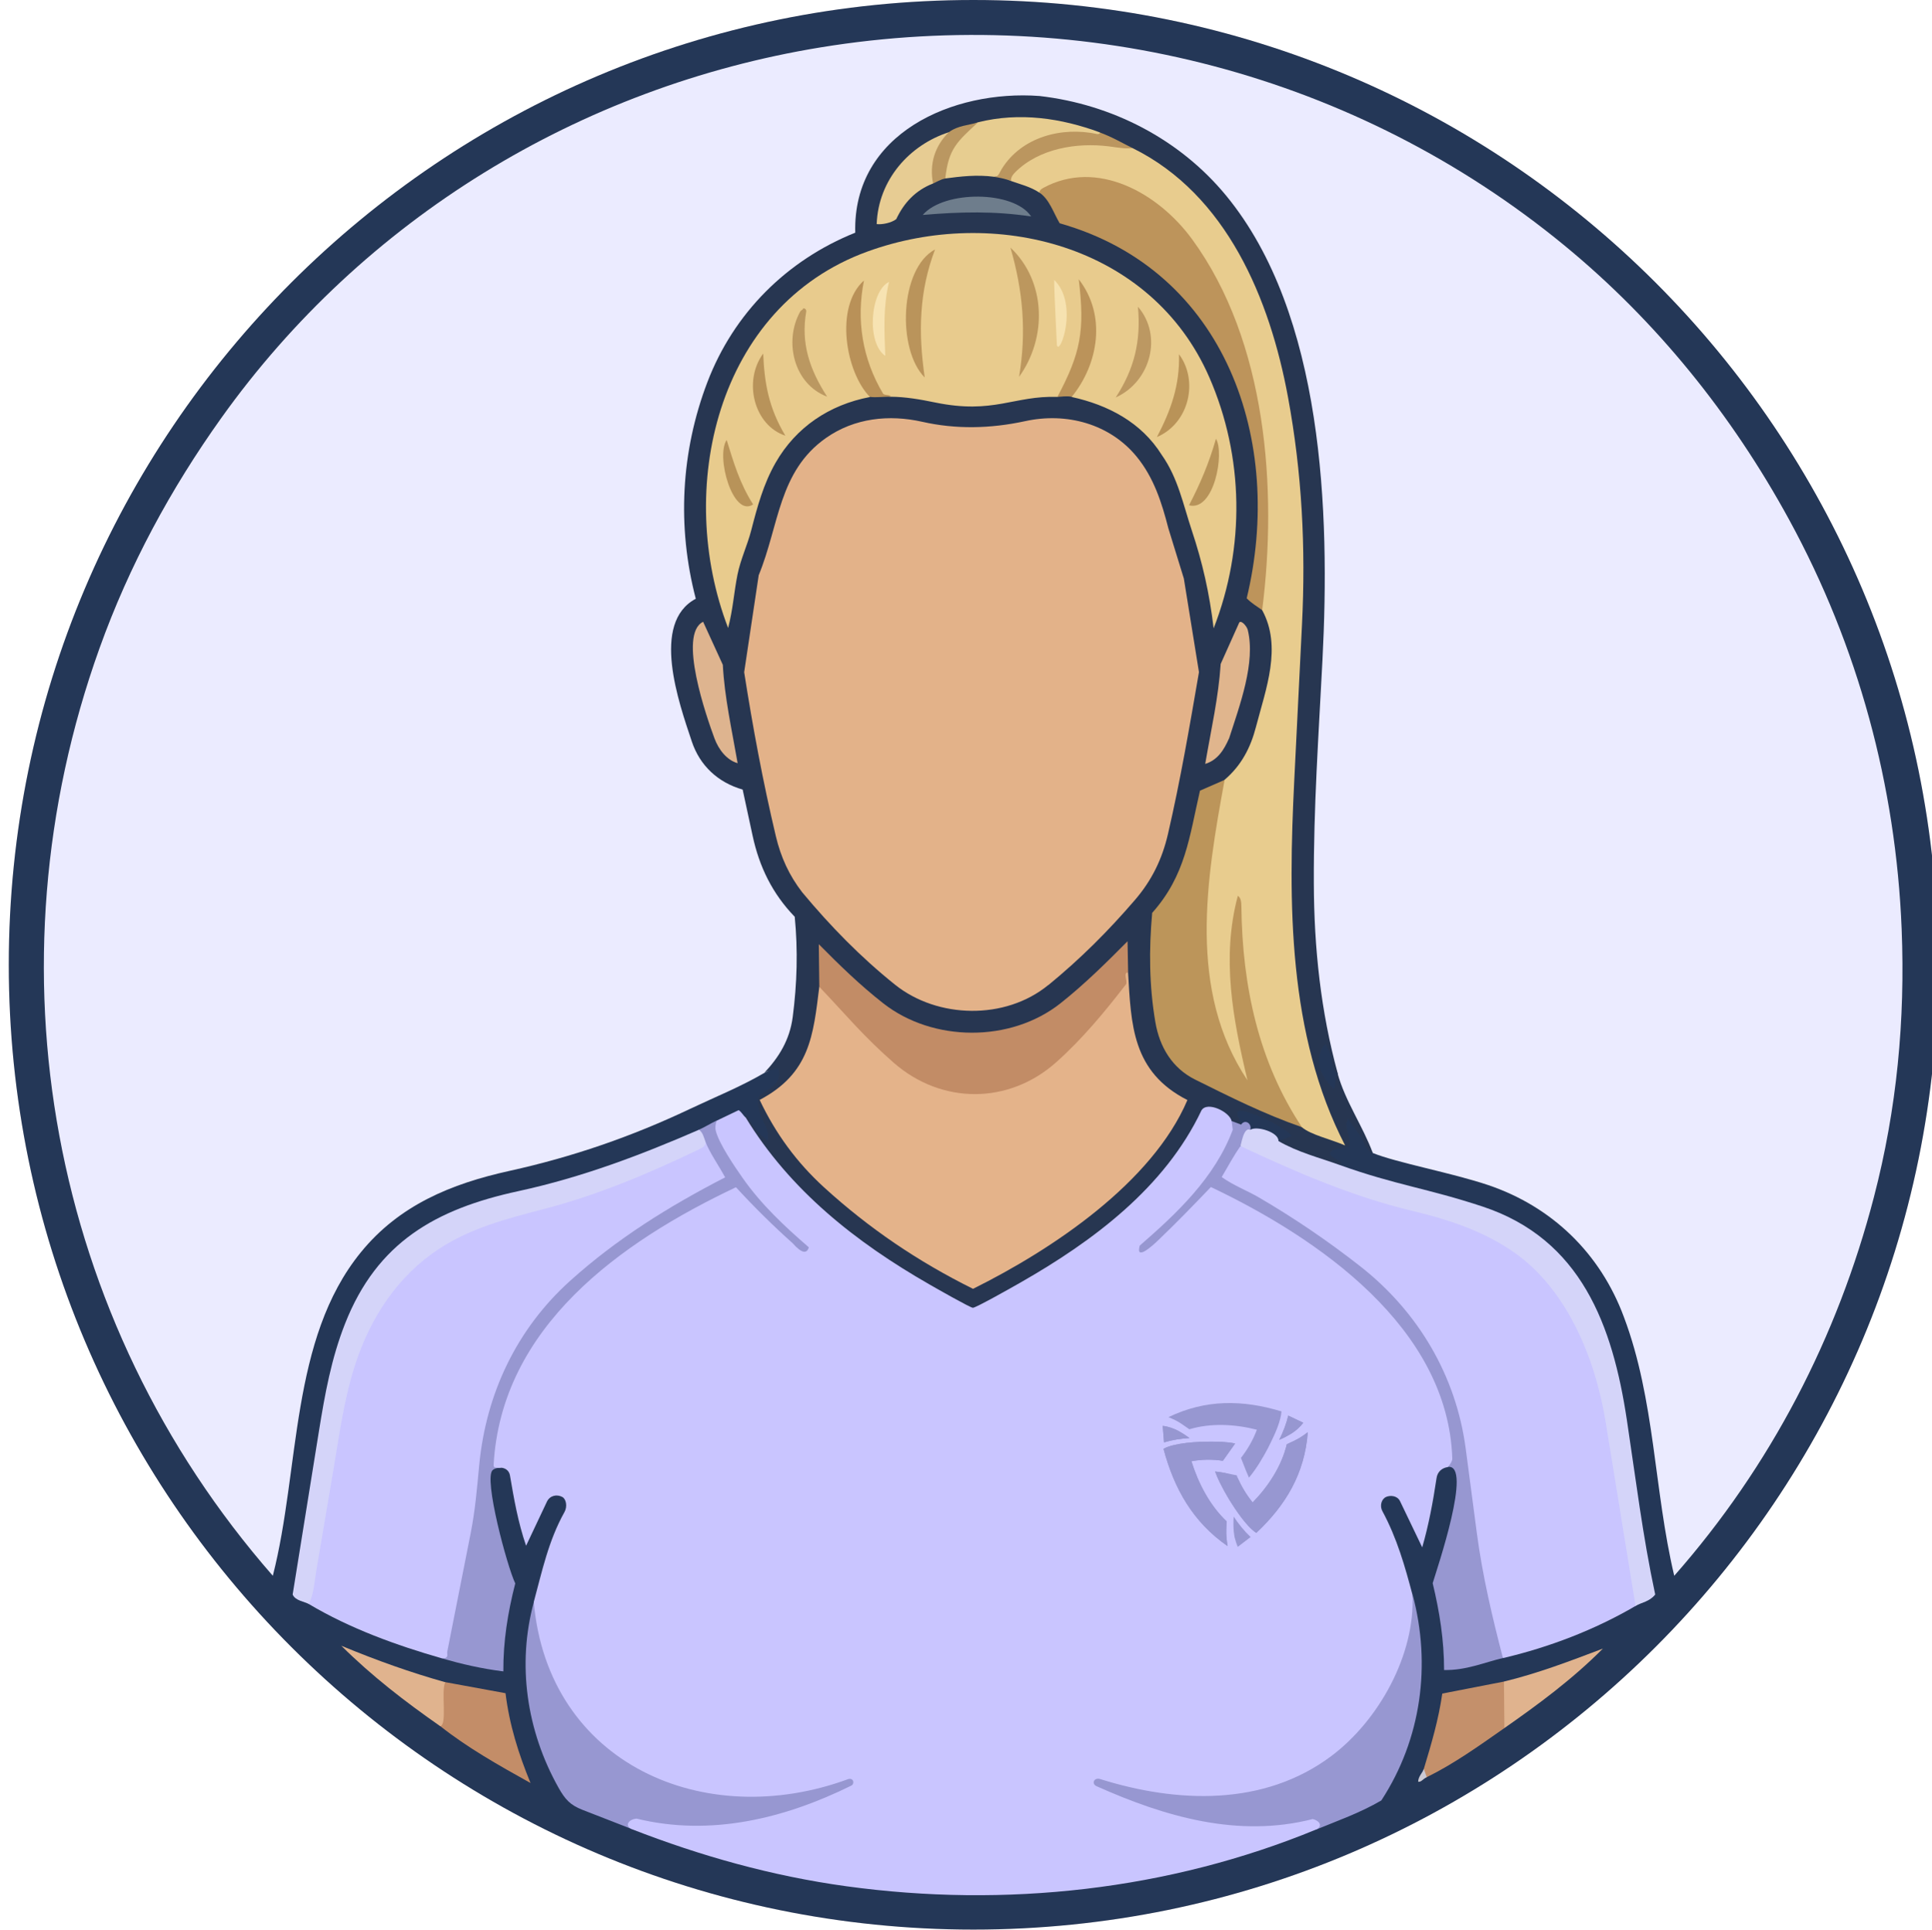
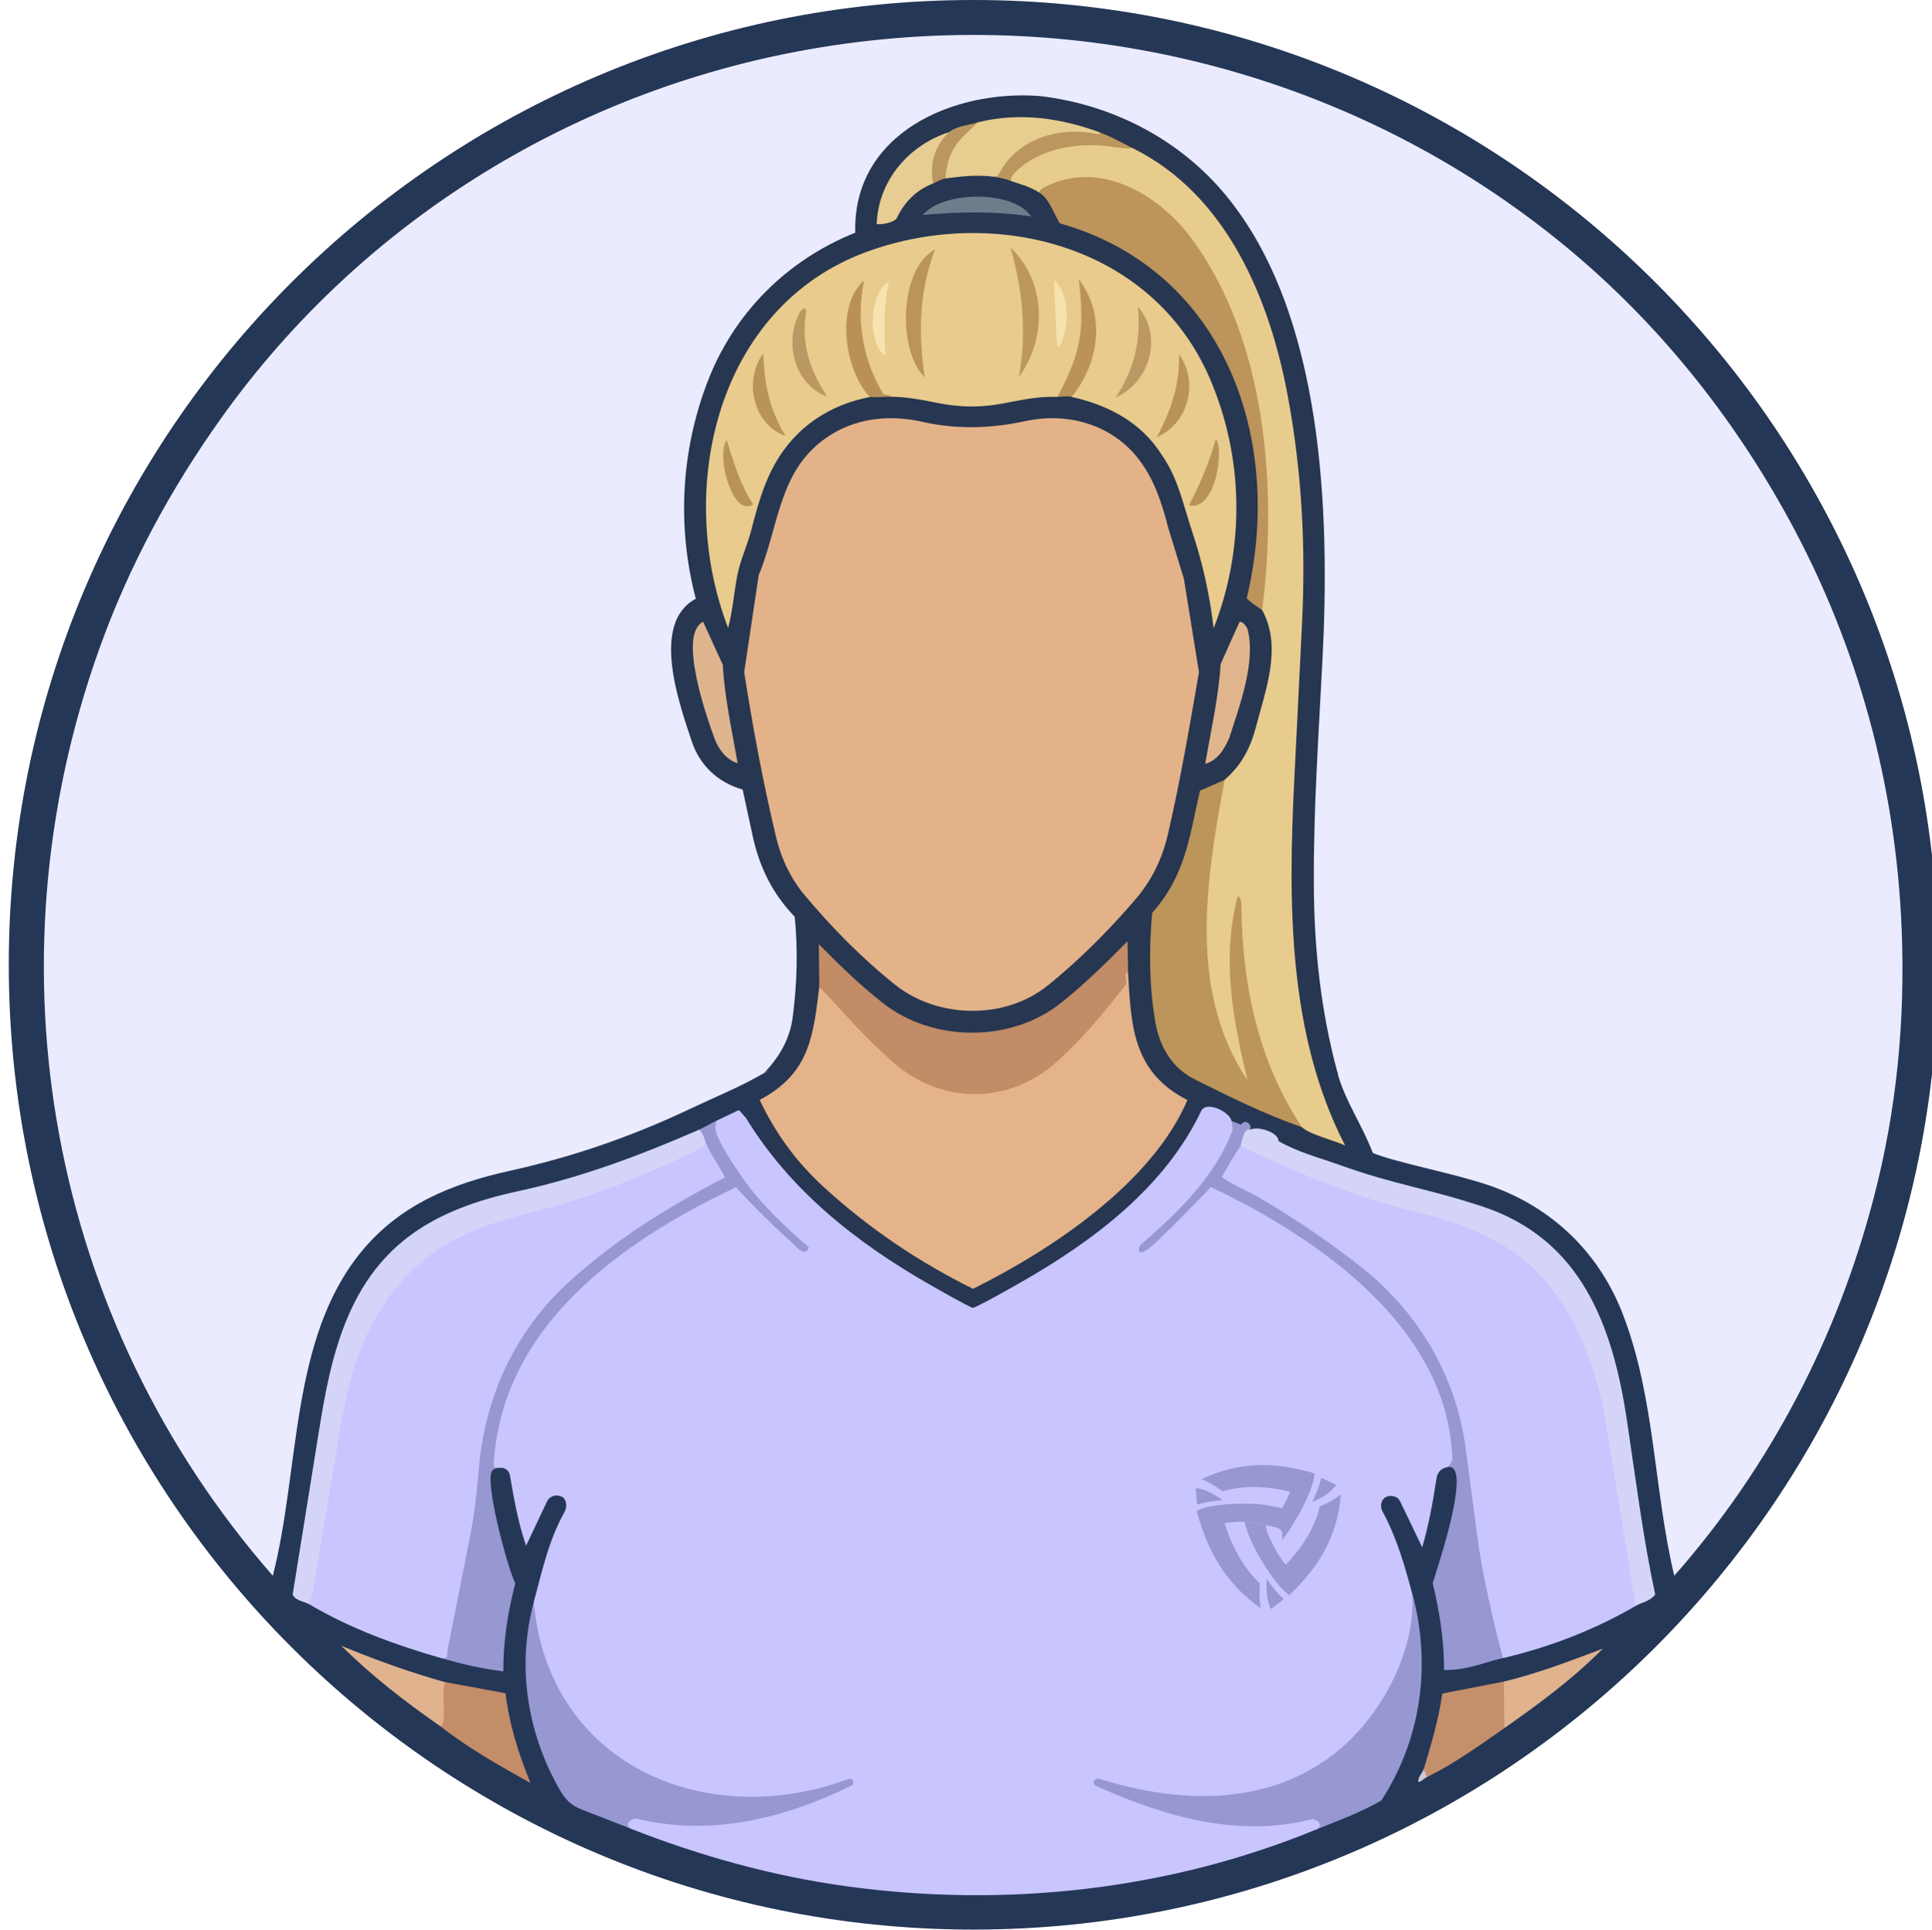
<svg xmlns="http://www.w3.org/2000/svg" id="Calque_1" data-name="Calque 1" viewBox="0 0 265.82 265.55">
  <defs>
    <style>
      .cls-1 {
        fill: #e0b38e;
      }

      .cls-2 {
        fill: #bc975e;
      }

      .cls-3 {
        fill: #e8cc8e;
      }

      .cls-4 {
        fill: #d4d4f9;
      }

      .cls-5 {
        fill: #bb965f;
      }

      .cls-6 {
        fill: #9797d1;
      }

      .cls-7 {
        fill: #ba9761;
      }

      .cls-8 {
        fill: #bc9862;
      }

      .cls-9 {
        fill: #c4906b;
      }

      .cls-10 {
        fill: #c38d68;
      }

      .cls-11 {
        fill: #b99358;
      }

      .cls-12 {
        fill: #273651;
      }

      .cls-13 {
        fill: #bb935a;
      }

      .cls-14 {
        fill: #bb9861;
      }

      .cls-15 {
        fill: #243757;
      }

      .cls-16 {
        fill: #ebebff;
      }

      .cls-17 {
        fill: #6e7d8c;
      }

      .cls-18 {
        fill: #bd945b;
      }

      .cls-19 {
        fill: #e4b38a;
      }

      .cls-20 {
        fill: #c9c5ff;
      }

      .cls-21 {
        fill: #f5e8e6;
      }

      .cls-22 {
        fill: #e3b289;
      }

      .cls-23 {
        fill: #cccad4;
      }

      .cls-24 {
        fill: #f7e3b2;
      }

      .cls-25 {
        fill: #b8935a;
      }

      .cls-26 {
        fill: #e7cd90;
      }

      .cls-27 {
        fill: #b89359;
      }

      .cls-28 {
        fill: #bc955a;
      }

      .cls-29 {
        fill: #deb48f;
      }

      .cls-30 {
        fill: #e8cb8d;
      }

      .cls-31 {
        fill: #e0b58d;
      }

      .cls-32 {
        fill: #b99158;
      }

      .cls-33 {
        fill: #c28c66;
      }

      .cls-34 {
        fill: #ba945b;
      }

      .cls-35 {
        fill: #e7cc93;
      }

      .cls-36 {
        fill: #f6e2b0;
      }

      .cls-37 {
        fill: #b79359;
      }
    </style>
  </defs>
  <g>
    <path class="cls-21" d="M266.77,132.77c0,73.33-59.45,132.78-132.78,132.78S1.21,206.11,1.21,132.77,60.66,0,133.99,0s132.78,59.45,132.78,132.77Z" />
    <g>
      <path class="cls-15" d="M266.77,132.77c0,73.33-59.45,132.78-132.78,132.78S1.21,206.11,1.21,132.77,60.66,0,133.99,0s132.78,59.45,132.78,132.77Z" />
      <g>
        <path class="cls-16" d="M188.95,158.66c-1.87-2.86-3.5-5.85-4.87-8.98l.03-1.96c-.95-2.58-1.86-5.08-2.4-7.79-1.84-9.2-1.65-19.31-1.35-28.68l1.3-28.19c.65-28.22-4.66-64.96-38.65-69.18-11.39-1.42-25.26,5.59-24.83,18.5-19.98,8.07-26.73,30.28-21.88,50.19-5.13,3.57-3.14,10.58-1.65,15.63,1.38,4.71,2.72,8.45,7.96,10.04.74,2.47,1.36,5.01,1.85,7.6.92,3.84,2.85,7.21,5.52,10.11.55,5.05.47,10.28-.41,15.27-.45,2.52-1.98,5.36-4.34,6.42-3.26,1.91-6.71,3.29-10.28,4.98-8.04,3.81-16.14,6.6-24.83,8.52-8.03,1.77-15.17,4.72-20.45,11.2-9.77,11.98-8.36,29.8-12.12,44.52C6.75,181.66-2.05,133.06,13.7,89.2c4.08-11.37,9.8-21.93,16.76-31.68C50.02,30.12,79.8,11.94,112.95,6.52c36.45-5.96,73.79,3.77,102.37,27.25,12.69,10.42,23.06,23.3,30.96,37.78,9.47,17.37,14.68,36.55,15.47,56.32.5,12.51-.66,24.76-3.82,36.88-5.01,19.26-14.2,37.03-27.48,52.11-2.81-11.84-2.63-24.2-6.93-35.61-3.24-8.75-9.88-15.19-18.71-18.17-4.97-1.67-12.58-3.07-15.87-4.41Z" />
        <g>
          <g>
            <path class="cls-12" d="M184.11,147.72q-.94.37,0,0c1.04,3.81,3.47,7.25,4.84,10.94-.65-.27-.9-.6-1.23-1.41-.47-1.16-1.4-2.03-2.16-3.3-.69,1.49.5,2.46.18,3.8-.77.41-1.93.13-2.58.77-.7.69,2.2,1.34,1.23,1.79l-1.02.33c-2.38-.7-4.69-1.58-6.94-2.63l-.46-.99c-.3-.57-.05-.74.48-.87-.64-.67-4.45-2.7-5.3-2.59.28.62.17,1.03-.33,1.22-.47.83-1.4.45-1.29-.48-1.08-.4-2.09-1.07-3.41-1.66-5.2,12.42-20.11,22.31-32.21,27.94-10.91-5.06-26.82-15.66-31.3-26.83-.03-.3.24-.21.35.01.66,1.45,1.65,2.43,2.75,3.24.23-2.28-1.46-2.95-1.38-5.72.03-1.15,3.66-1.54,2.78-4.26-.76.15-1.42.33-1.9.61,2.02-2.15,3.49-4.53,3.9-7.66.6-4.6.73-9.16.28-13.8-3.1-3.21-4.88-6.9-5.8-11.16l-1.37-6.35c-3.39-.97-5.89-3.29-7-6.62-1.79-5.36-5.68-16.32.55-19.64-2.6-9.93-2.04-20.27,1.59-29.79s10.94-16.81,20.36-20.59c-.37-13.67,13.46-19.69,25.36-18.81,9.97,1.15,19.28,5.93,25.68,13.7,13.45,16.33,14.31,43.71,13.27,63.92-.53,10.37-1.23,20.29-1.19,30.68.03,9.01.96,17.68,3.28,26.18Z" />
            <g>
              <path class="cls-15" d="M175.97,157.03c-1.15-.67-2.67-.88-3.87-1.55l-1.27-.7c-.02-.56-.62-1.02-.49-1.72.33-1.06,7.38,2.48,7.41,3.3l-1.78.67Z" />
              <g>
                <path class="cls-22" d="M144.29,135.56c-5.93,4.86-15.26,4.63-21.1-.05-4.73-3.79-8.88-8.04-12.77-12.71-1.8-2.33-2.94-4.82-3.63-7.72-1.78-7.5-3.16-14.91-4.36-22.57l2-13.35c2.83-6.86,2.71-14.3,9.28-18.9,3.9-2.73,8.65-3.25,13.25-2.21s9.34.95,14.14-.09c5.71-1.25,11.65.37,15.35,4.88,2.37,2.89,3.46,6.33,4.37,9.87l2.13,6.91,2.08,12.88c-1.3,7.55-2.55,14.85-4.26,22.25-.81,3.51-2.25,6.43-4.55,9.1-3.66,4.26-7.49,8.09-11.92,11.72Z" />
                <path class="cls-19" d="M112.77,135.79l1.18.31c3.08,3.53,6.37,6.85,9.86,9.98,12.2,9.73,23.37-.37,30.58-11.01-.23-.81-.14-1.9.88-1.25.43,7.22.55,13.69,8.17,17.57-4.84,11.36-18.57,20.55-29.51,25.98-7.59-3.76-14.35-8.35-20.51-13.97-3.78-3.45-6.67-7.41-8.86-12.03,6.92-3.65,7.38-8.85,8.21-15.58Z" />
                <path class="cls-3" d="M155.91,20.39c12.96,6.4,18.89,20.8,21.37,34.24,1.93,10.42,2.46,20.73,1.93,31.35l-1.06,21.34c-.84,16.92-.9,35.05,7,50.32-2.01-.87-4.71-1.46-5.94-2.5l-1.27-.93c-5.24-8.07-7.32-17.78-7.67-27.28-.62,7.1-.02,14.18,1.79,21.25-.03.89-.27.92-.98.41-1.28-.92-2.83-4.89-3.43-6.56-3.54-9.79-2.3-23.65.06-33.7l.84-1.01c2.32-1.97,3.59-4.44,4.33-7.3,1.36-5.21,3.61-11,.85-16.05l-.47-1.48c1.99-16.35-.22-42.87-14.05-53.7-4.49-3.51-10.32-5.22-15.5-2.23l-.66-.06c-1.23-.82-2.73-1.17-3.88-1.59-.93-.36-.6-.82-.06-1.48,3.54-4.27,11.87-4.95,16.79-3.03Z" />
                <path class="cls-28" d="M179.22,155.13c-5.22-1.81-9.95-4.19-14.72-6.56-3.16-1.57-4.89-4.49-5.47-7.89-.86-5.03-.89-10.02-.44-15.05,4.6-5.16,5.11-10.44,6.58-16.82l3.39-1.48c-2.52,13.69-5.1,28.99,3.15,41.35-2.02-8.46-3.61-16.88-1.33-25.4.45.28.48.93.49,1.52.12,10.9,2.38,21.39,8.35,30.35Z" />
                <path class="cls-33" d="M155.27,133.82c-.75.03,0,1.27-.3,1.66-2.96,3.84-6,7.5-9.57,10.69-6.56,5.86-15.78,5.84-22.36.11-4.15-3.62-6.63-6.65-10.27-10.48l-.07-5.86c2.85,2.88,5.67,5.63,8.89,8.15,6.81,5.32,17.48,5.43,24.37-.01,3.32-2.63,6.23-5.51,9.24-8.54l.08,4.29Z" />
                <path class="cls-18" d="M173.74,83.97c-.76-.55-1.41-.9-2.14-1.63,5.18-21.47-2.74-45.11-25.74-51.61-.86-1.45-1.42-3.32-2.81-4.24.03-.26.24-.46.55-.63,7.39-4.03,15.81.67,20.49,7.07,10.28,14.07,11.75,34.44,9.64,51.04Z" />
                <path class="cls-26" d="M151.39,18.23c.33.86-.6,1.05-2.76.55-4.4-.07-8.44,1.41-10.56,5.48l-1.22.07c-2.43-.32-4.6-.05-6.74.23-1.09-.9-.03-3.31.6-4.44.92-1.64,2.18-2.56,3.9-3.29,5.74-1.43,11.46-.57,16.78,1.39Z" />
                <path class="cls-31" d="M169.16,101.64c-.69,1.55-1.54,2.95-3.27,3.49.83-4.83,1.83-9.16,2.13-13.76l2.56-5.71c.31-.34,1.04.55,1.16,1.01,1.12,4.49-1.1,10.4-2.57,14.97Z" />
                <path class="cls-29" d="M101.53,105.03c-1.49-.42-2.61-1.86-3.19-3.42-1.07-2.9-5.07-14.31-1.56-16.04l2.71,5.92c.24,4.48,1.2,8.72,2.04,13.54Z" />
                <path class="cls-35" d="M130.59,18.2l.06.88c-1.35,1.51-1.94,3.47-1.68,5.48l-.54.69c-2.45.96-4.01,2.67-5.07,4.91-.68.52-1.95.77-2.69.68.22-6.09,4.51-10.89,9.92-12.64Z" />
                <path class="cls-5" d="M151.39,18.23c1.73.64,3.09,1.46,4.52,2.16-1.06.11-2.13-.1-3.31-.25-4.39-.55-9.56.29-12.83,3.53-.38.38-.66.76-.6,1.23-.81-.29-1.7-.48-2.33-.56.6.02.71-.56,1.02-1.05,2.72-4.44,8.28-5.9,13.16-4.84.19.03.43-.06.36-.22Z" />
                <path class="cls-17" d="M141.93,29.79c-5.02-.76-9.78-.65-14.92-.21,2.95-3.42,12.57-3.37,14.92.21Z" />
                <path class="cls-7" d="M134.61,16.84c-2.83,2.65-4.05,3.57-4.5,7.73-.57.07-1.3.53-1.68.68-.53-2.66.23-5.15,2.16-7.05,1.29-.95,2.75-.95,4.02-1.36Z" />
                <path class="cls-15" d="M184.11,147.72c-.61.94-.08,1.68-.53,2.13-1.91-1.8-2.83-4.13-1.18-6.16,1.2,1.48.63,3.51,1.71,4.03Z" />
                <g>
                  <path class="cls-30" d="M147.52,54.61l-.1-.92c2.57-3.47,3.66-8.13,2.05-12.24.21,3.94-.63,9.45-2.96,12.73l-.96.44c-6.02-.2-8.76,2.43-16.83.77-2.08-.43-4.11-.78-6.09-.79l-1.34-.19c-2.92-3.49-3.67-8.71-3.38-13.22-1.61,4.09-.64,9.2,1.99,12.67l-.17.78c-5.57,1.06-10.18,4.15-12.98,9.05-1.66,2.91-2.5,6.01-3.34,9.26-.54,2.1-1.47,4-1.9,6.13-.49,2.44-.61,4.73-1.29,7.34-7.29-18.94-1.72-44.21,19.17-51.8,17.46-6.34,39.08-.96,47.05,17.27,4.79,10.96,4.96,23.44.61,34.58-.58-4.85-1.53-9.04-3-13.45-1.2-3.61-1.9-7.24-4.14-10.41-2.81-4.5-7.42-6.89-12.41-7.98Z" />
                  <g>
                    <path class="cls-32" d="M122.63,54.59c-1.14,0-2.02.14-2.9.03-3.36-3.43-4.86-12.43-.81-16.02-1.09,5.46-.21,10.8,2.62,15.56.17.29.98.1,1.08.43Z" />
                    <path class="cls-13" d="M147.52,54.61c-.73-.16-1.48.01-1.97,0,3.16-5.96,3.81-9.04,2.93-16.18,3.87,4.98,2.7,11.69-.96,16.18Z" />
                    <path class="cls-2" d="M140.27,51.86c1.03-6.22.55-11.75-1.19-17.79,4.93,4.66,5.07,12.41,1.19,17.79Z" />
                    <path class="cls-34" d="M127.28,51.95c-3.82-3.82-3.47-15.01,1.42-17.62-2.19,5.8-2.32,11.36-1.42,17.62Z" />
                    <path class="cls-8" d="M153.57,54.7c2.56-3.92,3.49-7.73,3.06-12.49,3.43,3.96,1.78,10.3-3.06,12.49Z" />
                    <path class="cls-14" d="M110.97,42.88c-.75,4.35.44,7.93,2.88,11.71-4.61-1.74-5.97-7.62-3.72-11.69.12-.22.35-.26.37-.36.05-.23.53-.06.47.34Z" />
                    <path class="cls-11" d="M159.24,60.15c1.92-3.67,3.16-7.1,3.04-11.4,2.69,3.59,1.47,9.46-3.04,11.4Z" />
                    <path class="cls-25" d="M108.1,59.96c-4.32-1.42-5.85-7.5-3.05-11.31.16,4.02.74,7.46,3.05,11.31Z" />
                    <path class="cls-27" d="M103.66,69.42c-2.78,1.87-5.17-6.64-3.64-8.87.98,3.15,1.77,5.91,3.64,8.87Z" />
                    <path class="cls-37" d="M167.37,60.38c1.2,1.94-.24,10.04-3.71,9.16,1.57-3.03,2.74-5.78,3.71-9.16Z" />
                    <path class="cls-24" d="M121.85,48.97c-2.59-1.74-2.11-8.89.52-10.18-.82,3.43-.65,6.5-.52,10.18Z" />
                    <path class="cls-36" d="M145.1,38.52c3.44,3.34.73,10.63.37,8.95.02.07-.39-7.53-.37-8.95Z" />
                  </g>
                </g>
              </g>
            </g>
          </g>
          <g>
            <path class="cls-20" d="M225.13,221.01c-5.63,3.29-11.9,5.69-18.25,7.18-.25-.28-.48-.57-.67-.89s-.38-.61-.46-.94c-2.36-9.34-3.59-18.4-4.71-27.51-2.31-17.6-17.35-27.95-31.99-35.54-1.45-.79-1.58-1.09-.9-2.56.53-1.16,1.35-2.82,2.61-3.03h1.03c6.55,2.92,13.26,5.45,20.11,7.6,16.06,2.96,24.43,10.14,28.82,25.7,1.85,9.83,3.52,19.66,5,29.5l-.58.49Z" />
            <path class="cls-20" d="M60.88,228.24c-6.35-1.82-12.7-4.12-18.37-7.49l-.39-.7c1.51-8.04,2.92-16.2,4.24-24.48,3.02-14.47,7.63-23.36,22.37-28.15,9.75-2.45,19.41-5.85,28.36-10.36l.85.34c1.01,1.55,1.79,3.17,2.34,4.84-16.74,9.39-30.46,18.02-33.51,38.08-1.12,9.48-2.67,18.77-4.65,27.86-.39.13-.81.15-1.24.05Z" />
            <path class="cls-6" d="M87,251.73l-6.83-2.66c-1.71-.67-2.39-1.45-3.28-3.02-4.43-7.87-5.74-17.02-3.41-25.58.22.16.38.41.46.81,1.04,5.13,2.69,10.01,5.79,14.29,4.86,6.71,12.37,10.37,20.65,10.94,5.51.38,10.78-.71,16.05-2.25.7-.21,1.27,0,1.51.43.37.68.07,1.41-.7,1.76-9.68,4.49-18.76,6.96-29.45,4.5-.32-.07-.6.03-.69.15-.11.14-.17.5-.1.64Z" />
            <path class="cls-6" d="M181.19,251.76c.03-.21-.2-.91-.61-.8-10.63,2.68-20.06-.31-29.72-4.48-.73-.31-1.09-.87-.88-1.53.19-.6.85-.98,1.62-.76,4.54,1.3,8.91,2.31,13.7,2.34,16.84.1,27.04-11.21,29.14-27.07,2.56,9.61,1.23,19.84-4.31,28.32-2.95,1.72-5.97,2.77-8.93,3.99Z" />
            <path class="cls-6" d="M69.01,201.98c-.41,0-.85.05-1.19.33-1.3,1.09,1.99,13.3,3.1,15.6-1.04,4.06-1.66,7.97-1.64,12.11-3.01-.38-5.72-1.01-8.41-1.78.27.02.56-.05.67-.29.08-.18-.03-.41.03-.7l3.2-16.18c.64-3.22.88-6.2,1.19-9.45.94-9.84,5.16-18.73,12.51-25.35,6.42-5.78,13.6-10.26,21.34-14.24-1-1.83-2.07-3.29-2.74-4.96-.9.03-1.24-.84-.89-1.59.83-.36,1.59-.85,2.44-1.26,1.56,3.96,3.93,7.65,6.82,10.97,1.95,2.23,4.16,4,6.29,6.02.51.48.02,1.16-.26,1.42-.53.49-1.14.34-1.72-.13-3.12-2.58-6.03-5.35-8.56-8.57-6.38,3.15-12.12,6.9-17.76,11.19-8.48,6.46-14.05,15.67-14.93,26.37-.02.19.46.36.48.49Z" />
            <path class="cls-6" d="M170.83,154.78c.5-.81,1.51-.18,1.27.7l-.63,2.03-.73.21c-.9,1.29-1.67,2.72-2.58,4.27,1.67,1.19,3.46,1.83,5.22,2.86,4.87,2.86,9.38,5.92,13.84,9.41,7.98,6.25,13.21,15.09,14.53,25.13l1.52,11.53c.78,5.93,2.14,11.64,3.6,17.26-2.57.6-5.05,1.71-8.1,1.65,0-4.11-.62-8.01-1.57-11.95.58-1.94,5.54-16.45,2.1-16-.15-8.9-4.56-17.45-11.23-23.68-6.35-5.92-13.74-10.28-21.31-14.32-2.74,3.4-5.55,6.22-8.79,8.85-.55.45-1.37.28-1.75-.25-.3-.41-.27-1.11.26-1.59l5.08-4.62c3.66-3.33,5.9-7.65,7.97-11.99l1.29.48Z" />
            <path class="cls-4" d="M172.1,155.48c.9-.58,3.93.34,3.87,1.55,2.63,1.53,5.6,2.28,8.41,3.29,7.7,2.76,12.15,3.23,19.7,5.73,13.57,4.5,17.89,16.37,19.85,29.38,1.22,8.07,2.18,15.98,3.9,24.01-.78.99-1.88,1.08-2.71,1.57l-4.11-25.31c-1.45-8.93-5.5-18.81-13.33-23.84-4.07-2.62-8.49-4.07-13.21-5.2-8.41-2.01-16.08-5.36-23.74-8.94.12-.18.43-2.67,1.36-2.24Z" />
            <path class="cls-4" d="M96.2,155.48c.53.33.66,1.02.89,1.59.11.56-.28.82-.84,1.09-7,3.36-13.96,6.3-21.51,8.26-5.01,1.3-9.88,2.57-14.25,5.41-5.73,3.73-9.49,9.47-11.59,15.94-1.57,4.83-2.18,9.63-3.03,14.64l-2.3,13.57c-.29,1.69-.35,3.35-1.07,4.77-.57-.34-1.86-.45-2.22-1.31l3.62-22.5c.83-5.14,1.7-9.97,3.59-14.77,4.42-11.22,12.49-15.78,23.84-18.24,8.76-1.9,16.82-4.95,24.87-8.45Z" />
            <path class="cls-10" d="M60.58,237.55c-.25-.64-.26-5.65-.04-5.85s.48-.23.75-.2l8.29,1.52c.54,4.39,1.78,8.3,3.44,12.36-4.53-2.52-8.68-4.87-12.44-7.84Z" />
            <path class="cls-9" d="M207.01,231.42l.65.36.05,5.13-.64.91c-3.6,2.52-6.97,4.93-10.69,6.76-.59.33-.72-.05-.4-1.14,1.07-3.55,2.03-6.8,2.54-10.37l8.49-1.65Z" />
            <path class="cls-1" d="M61.29,231.51c-.63,1.16.31,5.94-.71,6.04-4.86-3.4-9.37-6.86-13.6-11.06,4.93,2.04,9.51,3.67,14.31,5.02Z" />
            <path class="cls-1" d="M207.07,237.82l-.06-6.4c4.72-1.15,9-2.79,13.62-4.54-4.23,4.25-8.86,7.65-13.56,10.94Z" />
            <path class="cls-23" d="M196.38,244.57c-.53.26-.74.7-1.18.64.02-.78.61-1.21.78-1.78l.4,1.14Z" />
            <path class="cls-20" d="M102.62,153.76c6.11,10.04,15.17,17.19,25.27,22.98.88.51,5.68,3.24,6.02,3.24.42,0,5.55-2.9,6.54-3.47,10-5.7,19.89-13.08,24.92-23.69.78-1.33,3.92.21,4.16,1.48l.15,1.18c-2.47,6.62-7.77,11.57-12.8,15.94-.61,2.16,1.7.08,2.65-.84,2.45-2.35,4.79-4.76,7.14-7.22,14.79,7.03,32.66,19.35,33.23,37.39,0,.18-.08.37-.19.57s-.26.39-.42.58c-.77.11-1.43.6-1.56,1.53-.49,3.27-1.07,6.41-1.97,9.52l-3.05-6.35c-.37-.77-1.32-.85-1.92-.59-.65.29-.91,1.23-.51,1.96,2.02,3.74,3.11,7.62,4.14,11.5.39,8.23-4.63,17.29-11.16,22.19-9.3,6.97-21.26,6.5-31.91,3.15-.79-.18-1.14.69-.41,1.01,9.4,4.2,19.48,7.15,29.75,4.52.91.21,1.43.95.49,1.43-20.29,8.36-42.77,10.83-64.67,7.82-10.28-1.41-20.12-4.19-29.52-7.85-1.12-.49-.43-1.38.63-1.46,10.17,2.49,20.35,0,29.55-4.54.48-.23.36-1.08-.39-.91-19.79,7.31-41.37-2.07-43.31-24.37,1.13-4.16,2-8.39,4.23-12.38.41-.74.24-1.78-.31-2.07-.79-.42-1.73-.16-2.11.65l-2.87,6.07c-1.13-3.31-1.66-6.43-2.22-9.69-.12-.68-.65-1-1.18-1.05-.75.08-1.11-.04-1.07-.35,1.03-19.01,17.41-30.71,33.36-38.25,2.48,2.7,5.08,5.27,7.8,7.7,1.2,1.35,1.94,1.54,2.23.57-3.35-2.9-6.52-5.86-9.1-9.53-1.13-1.61-3.27-4.75-3.71-6.52-.11-.46-.03-.93.12-1.38l3.03-1.45c.39.24.62.71.94,1Z" />
          </g>
        </g>
      </g>
    </g>
  </g>
  <g id="xBbnet.tif">
    <g>
-       <path class="cls-6" d="M177.75,197.29c.64-.41,1.17-.88,1.64-1.49l-2.07-.98c-.28,1.19-.71,2.26-1.24,3.33.61-.26,1.12-.53,1.67-.86ZM163.73,197.91c-.51-.38-.98-.68-1.5-.97-.69-.36-1.41-.62-2.19-.71l.18,2.27c1.16-.34,2.29-.52,3.51-.59ZM168.66,202.72l-.4-.07c-.34-.06-.64-.11-1.01-.14.2.55.39.99.63,1.47.84,1.69,1.81,3.28,2.93,4.79.53.72,1.36,1.71,2.11,2.19,4.07-3.82,6.67-8.19,7.09-13.86-.62.48-1.23.88-1.91,1.2l-.98.46c-.71,3.01-2.53,5.79-4.7,8.01-.86-1.06-1.53-2.19-2.09-3.43M165.06,198.44c-1.16.06-2.33.18-3.49.44-.5.12-.96.26-1.42.51,1.47,5.5,4.06,10.09,8.82,13.39-.12-.78-.21-1.51-.18-2.27l.04-1.14c-2.3-2.18-3.88-5.22-4.84-8.27,1.43-.26,2.89-.28,4.33-.06l1.69-2.38c-.64-.13-1.23-.18-1.87-.23-.93-.04-1.83-.04-2.75,0" />
-       <path class="cls-6" d="M165.39,198.42c.92-.03,1.83-.03,2.75,0,.64.05,1.23.1,1.87.23l-1.69,2.38c-1.44-.22-2.89-.2-4.33.06.95,3.05,2.53,6.08,4.84,8.27l-.04,1.14c-.03.76.06,1.49.18,2.27-4.77-3.3-7.36-7.88-8.82-13.39.46-.24.92-.39,1.42-.51,1.16-.27,2.33-.38,3.49-.44l.33-.02Z" />
-       <path class="cls-6" d="M174.6,199.16c-.77,1.45-1.63,2.93-2.69,4.2l-.44-1.04-.66-1.68c.91-1.17,1.66-2.46,2.19-3.88-3-.77-6.35-.95-9.29-.06l-1.04-.72c-.57-.4-1.18-.68-1.84-.95,5.13-2.47,10.21-2.41,15.56-.79-.12,1.4-.86,3.01-1.46,4.24l-.34.68Z" />
-       <path class="cls-6" d="M170.33,203.34c.56,1.24,1.23,2.37,2.09,3.43,2.16-2.22,3.99-5.01,4.7-8.01l.98-.46c.68-.32,1.29-.72,1.91-1.2-.42,5.67-3.02,10.04-7.09,13.86-.75-.48-1.57-1.47-2.11-2.19-1.13-1.51-2.1-3.1-2.93-4.79-.24-.48-.42-.92-.63-1.47.36.03.67.08,1.01.14l.4.07,1.58.32.09.3Z" />
-       <path class="cls-6" d="M163.73,197.91c-1.22.07-2.35.24-3.51.59l-.18-2.27c.78.09,1.5.35,2.19.71.52.29,1,.6,1.5.97Z" />
-       <path class="cls-6" d="M177.75,197.29c-.55.33-1.06.61-1.67.86.53-1.07.96-2.14,1.24-3.33l2.07.98c-.47.61-1,1.08-1.64,1.49Z" />
-       <path class="cls-6" d="M169.94,211.58c.12.45.24.86.43,1.3l1.77-1.35c-.91-.87-1.65-1.79-2.33-2.81-.05.7-.05,1.37.01,2.06l.11.79Z" />
+       <path class="cls-6" d="M184.56,205.65c-.42,5.67-3.02,10.04-7.09,13.86-.75-.48-1.57-1.47-2.11-2.19-1.13-1.51-2.1-3.1-2.93-4.79-.24-.48-.42-.92-.63-1.47l-.51-1.61.54.03c.28.02.83.07,1.11.13l.81.18.49.11h0c.06.57.21,1.12.46,1.63l.18.38c.56,1.24,1.23,2.37,2.09,3.43,2.16-2.22,3.99-5.01,4.69-8.01l.98-.46c.68-.32,1.29-.72,1.91-1.2Z" />
+       <path class="cls-6" d="M180.95,202.81c-.12,1.4-.86,3.01-1.46,4.24l-.34.68c-.11.2-.22.41-.33.61t0,0l-1.4,2.32c-.3.44-.61.86-.95,1.26l.03-.7c.02-.45-.28-.85-.71-.97h0c-.88-.22-1.55-.37-2.02-.48-1-.23-2.03-.35-3.05-.34-.72,0-1.44.08-2.16.21.96,3.05,2.53,6.09,4.84,8.27l-.04,1.14c-.03.76.06,1.49.18,2.27-4.77-3.3-7.36-7.88-8.82-13.39.46-.24.92-.39,1.42-.51,1.16-.27,2.33-.38,3.49-.44l.32-.02c.92-.03,1.83-.03,2.75,0,.64.05,1.23.1,1.87.23,0,0,.83.12,1.9.38.43-.72.8-1.48,1.1-2.27-3-.77-6.35-.95-9.29-.06l-1.04-.72c-.57-.4-1.18-.68-1.84-.95,5.12-2.47,10.21-2.41,15.56-.79Z" />
+       <path class="cls-6" d="M168.28,206.47c-1.22.07-2.35.24-3.51.59l-.18-2.27c.78.09,1.5.35,2.19.71.52.29,1,.6,1.5.97Z" />
+       <path class="cls-6" d="M182.3,205.85c-.55.33-1.06.61-1.67.86.53-1.07.96-2.14,1.24-3.33l2.07.98c-.47.61-1,1.08-1.64,1.49Z" />
+       <path class="cls-6" d="M174.49,220.14c.12.45.24.86.43,1.3l1.77-1.35c-.91-.87-1.65-1.79-2.33-2.81-.05.7-.05,1.37.01,2.06l.11.79Z" />
    </g>
  </g>
</svg>
